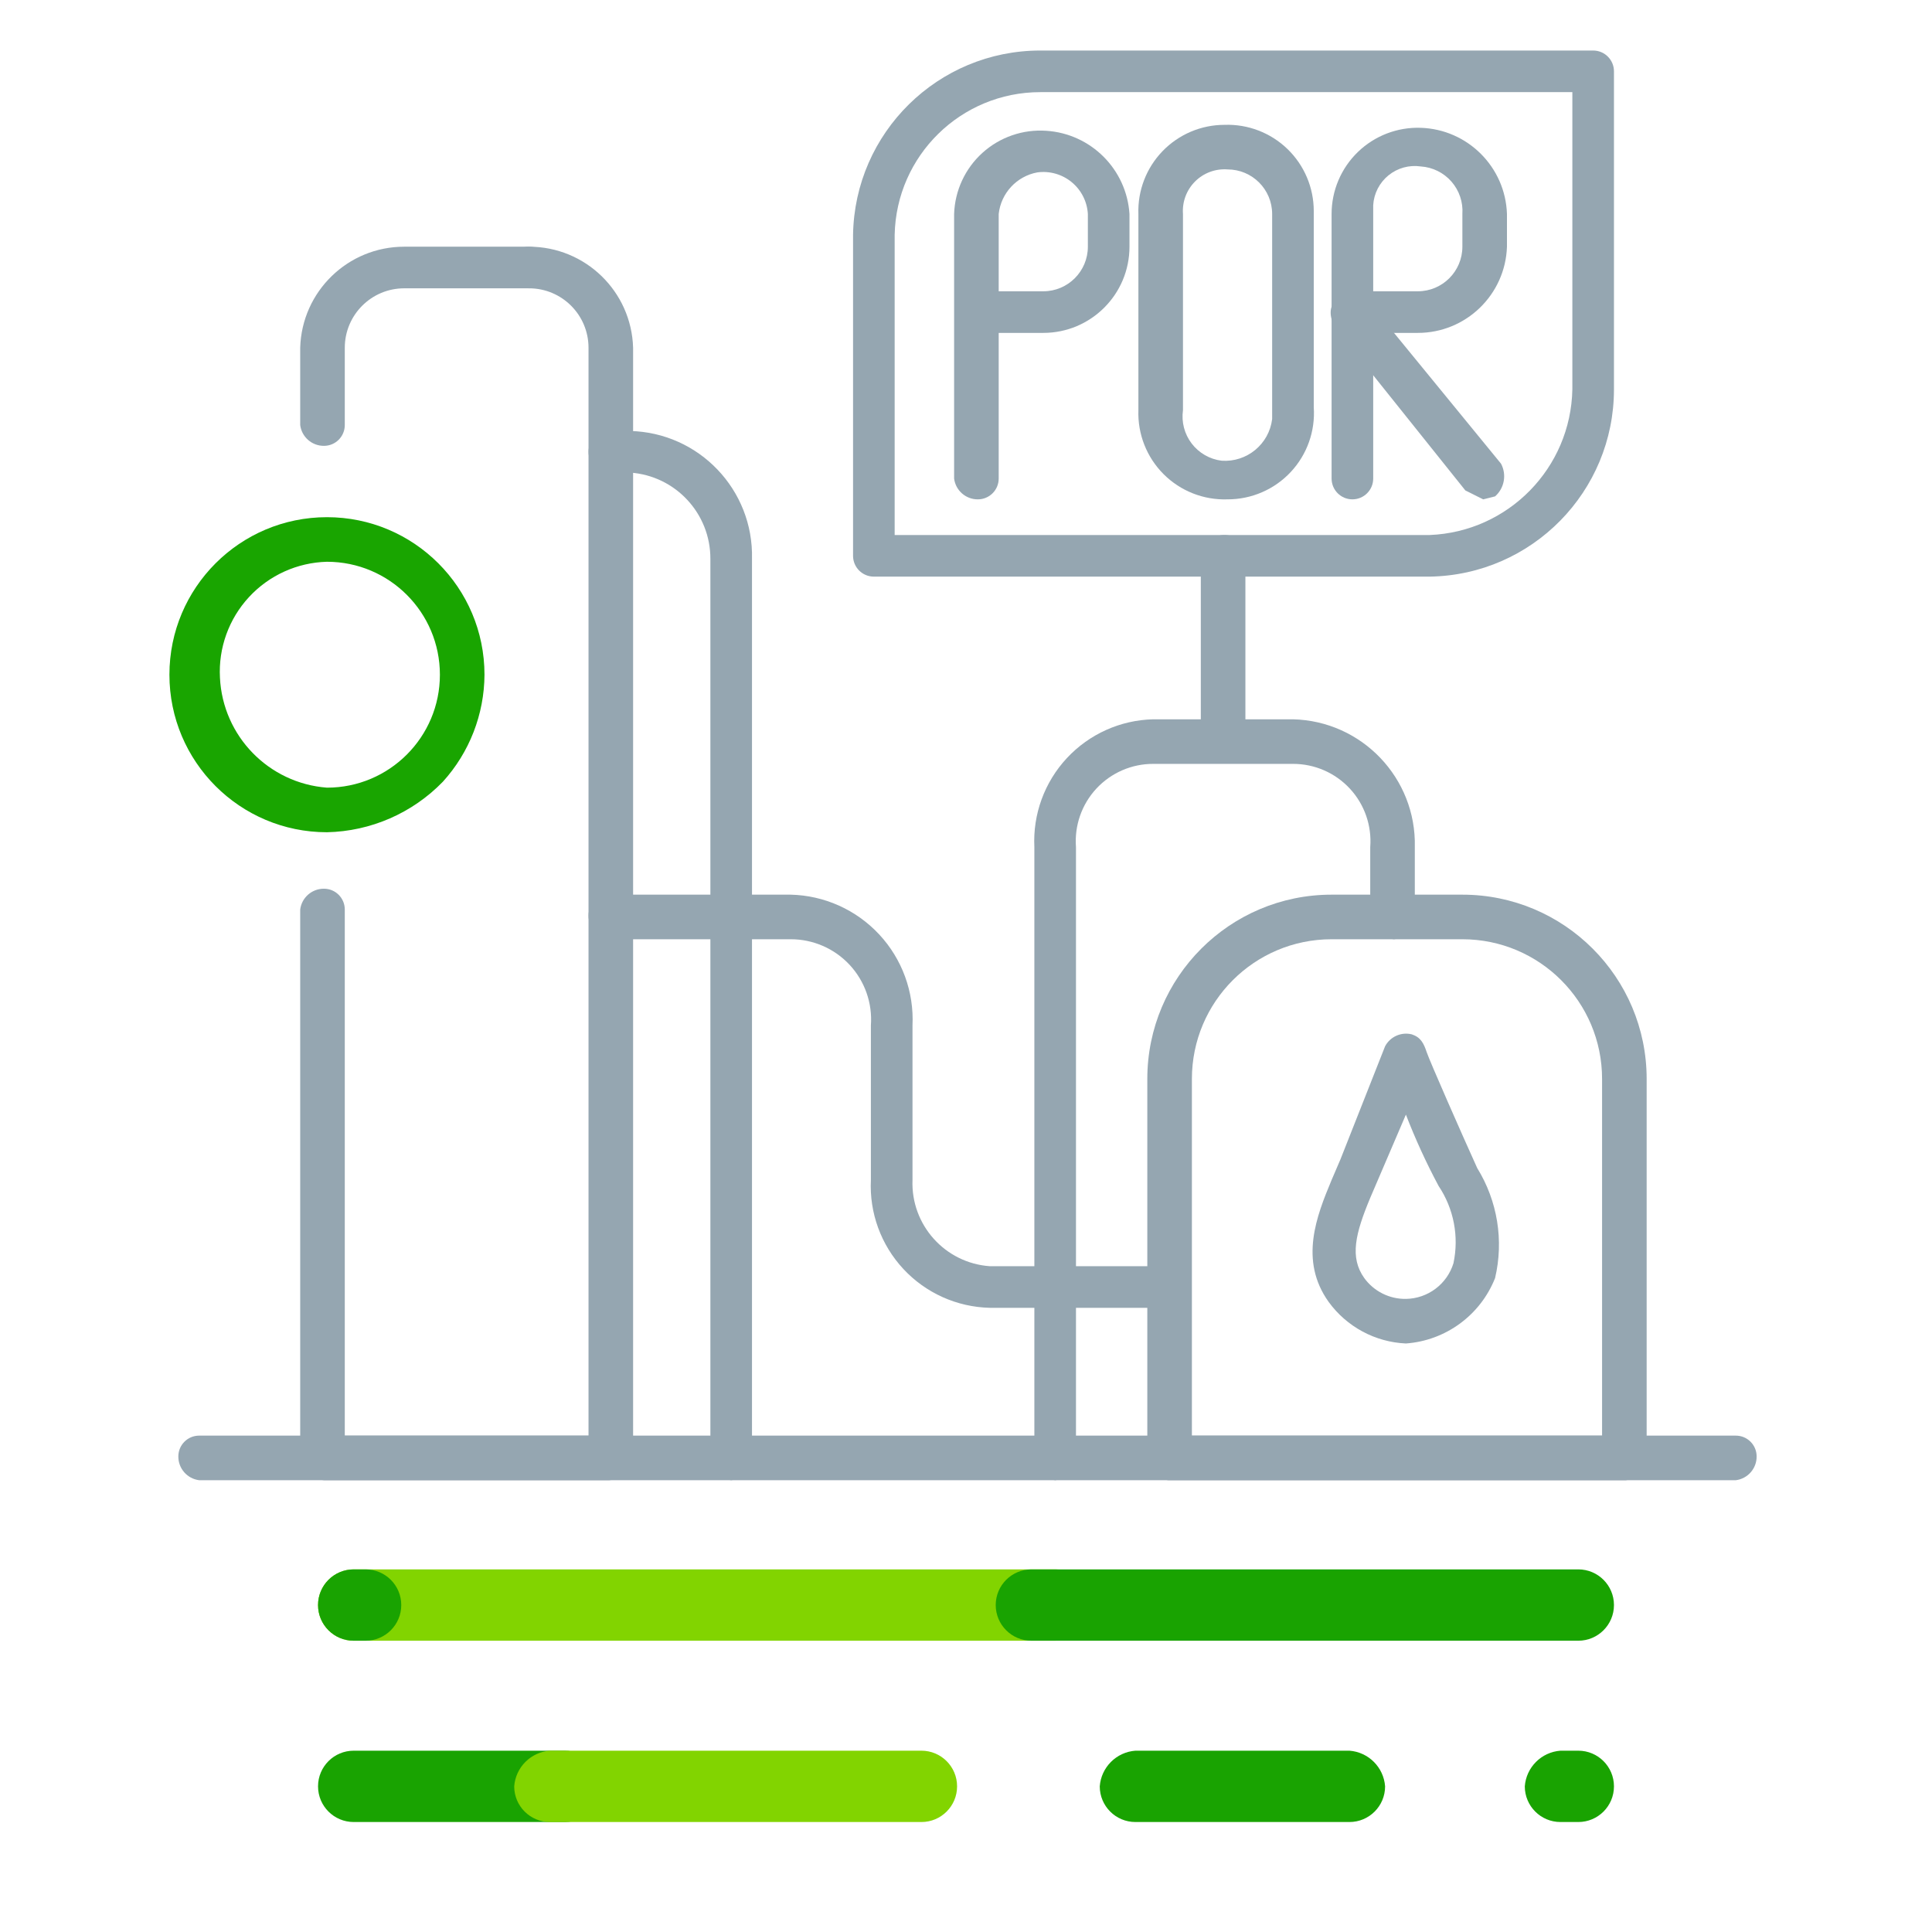
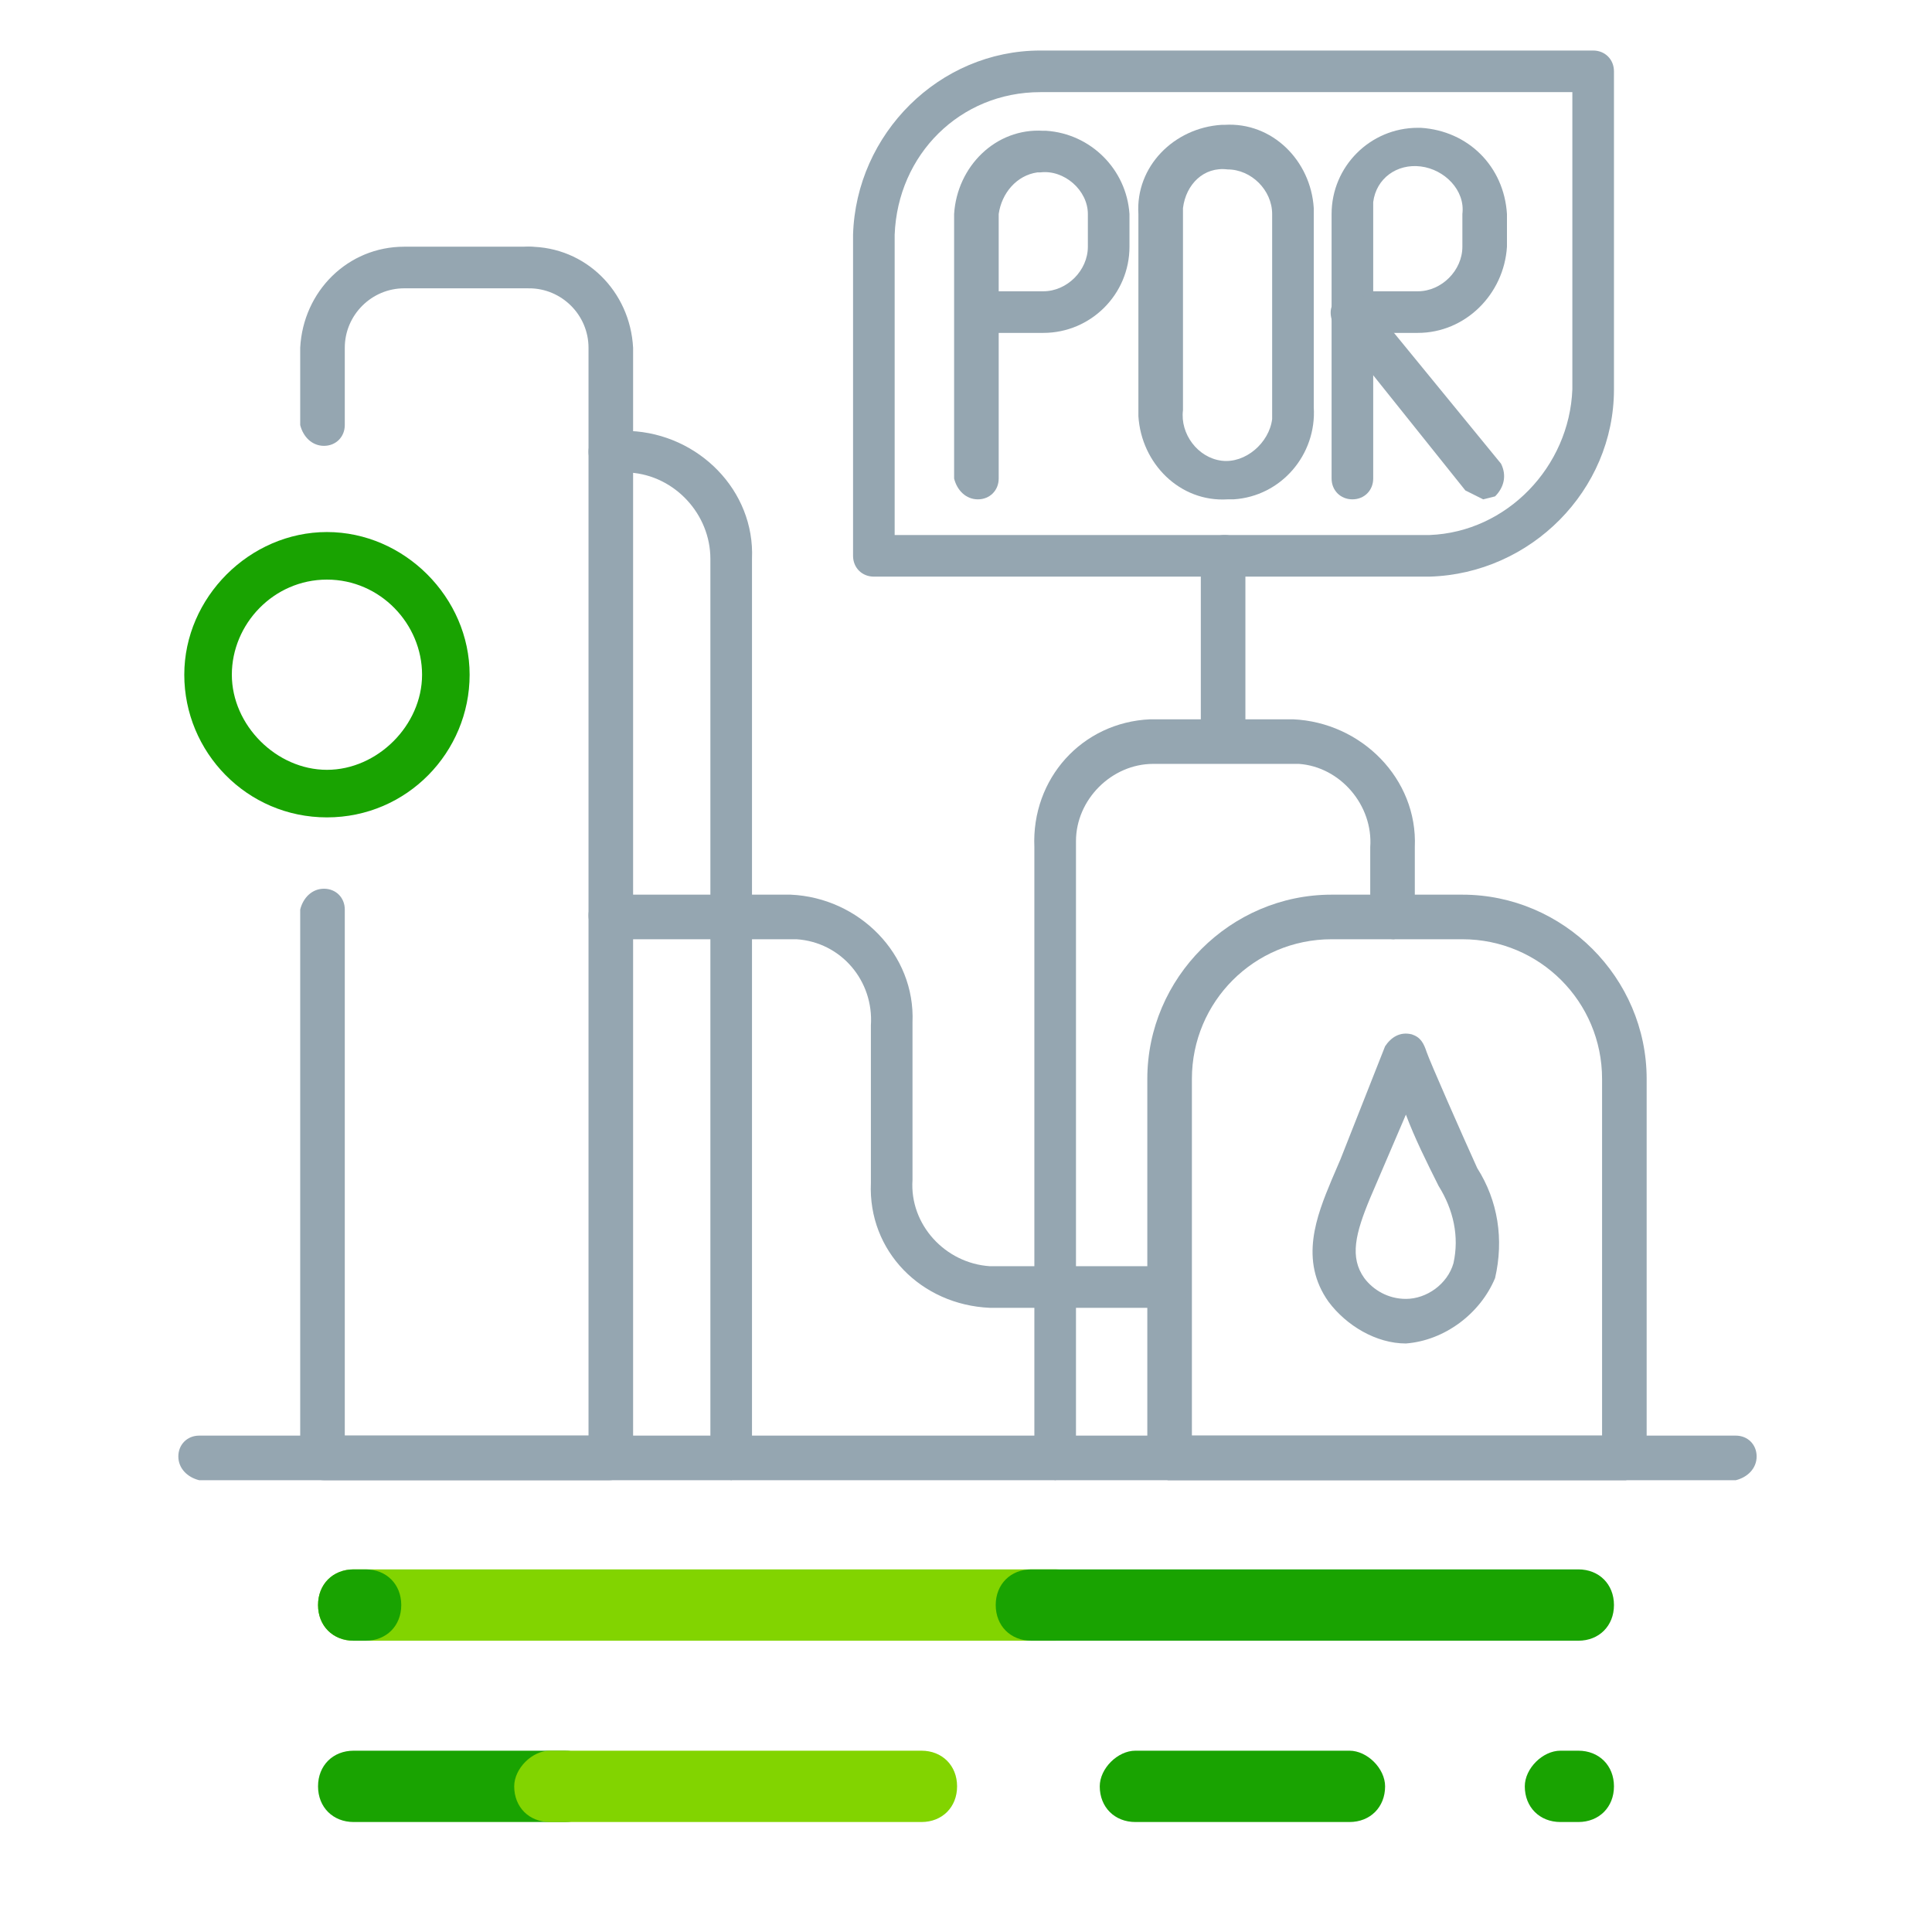
- <svg xmlns="http://www.w3.org/2000/svg" id="Capa_1" data-name="Capa 1" viewBox="0 0 65 65">
-   <defs>
-     <style>.cls-1{fill:none;}.cls-2{fill:#95a6b1;}.cls-3{fill:#19a500;}.cls-4{fill:#19a301;}.cls-5{fill:#82d400;}</style>
-   </defs>
-   <g id="Rectángulo_3792" data-name="Rectángulo 3792">
-     <rect class="cls-1" width="65" height="65" />
+ <svg xmlns="http://www.w3.org/2000/svg" version="1.1" id="Capa_1" x="0px" y="0px" viewBox="0 0 65 65" style="enable-background:new 0 0 65 65;" xml:space="preserve">
+   <style type="text/css">
+ 	.st0{fill:none;}
+ 	.st1{fill:#95A6B1;}
+ 	.st2{fill:#19A301;}
+ 	.st3{fill:#82D400;}
+ </style>
+   <g id="Rectángulo_3792">
+     <rect y="0" class="st0" width="65" height="65" />
  </g>
-   <g id="Trazado_9471" data-name="Trazado 9471">
-     <path class="cls-2" d="M41.3,16.8a2.9,2.9,0,0,1-3-3V7.2a2.9,2.9,0,0,1,2.9-3,2.9,2.9,0,0,1,3,2.9h0v6.6A2.9,2.9,0,0,1,41.3,16.8Zm0-11.1a1.4,1.4,0,0,0-1.5,1.5v6.6a1.5,1.5,0,0,0,1.3,1.7,1.6,1.6,0,0,0,1.7-1.4V7.2A1.5,1.5,0,0,0,41.3,5.7Z" />
+   <g id="Trazado_9471">
+     <path class="st1" d="M41.3,16.8c-1.6,0.1-2.9-1.2-3-2.8c0-0.1,0-0.1,0-0.2V7.2c-0.1-1.6,1.2-2.9,2.8-3c0,0,0.1,0,0.1,0   c1.6-0.1,2.9,1.2,3,2.8c0,0,0,0.1,0,0.1l0,0v6.6c0.1,1.6-1.1,3-2.7,3.1C41.4,16.8,41.4,16.8,41.3,16.8z M41.3,5.7   c-0.8-0.1-1.4,0.5-1.5,1.3c0,0.1,0,0.1,0,0.2v6.6c-0.1,0.8,0.5,1.6,1.3,1.7c0,0,0,0,0,0c0.8,0.1,1.6-0.6,1.7-1.4V7.2   C42.8,6.4,42.1,5.7,41.3,5.7z" />
  </g>
-   <g id="Trazado_9472" data-name="Trazado 9472">
-     <path class="cls-2" d="M45.5,16.8a.7.7,0,0,1-.7-.7V7.2a2.9,2.9,0,0,1,3-2.9,3,3,0,0,1,2.9,2.9V8.3a3,3,0,0,1-3,2.9H46.2v4.9A.7.7,0,0,1,45.5,16.8Zm.7-7h1.5a1.5,1.5,0,0,0,1.5-1.5V7.2a1.5,1.5,0,0,0-1.4-1.6,1.4,1.4,0,0,0-1.6,1.3V9.8Z" />
+   <g id="Trazado_9472">
+     <path class="st1" d="M45.5,16.8c-0.4,0-0.7-0.3-0.7-0.7v0V7.2c0-1.6,1.3-2.9,2.9-2.9c0,0,0.1,0,0.1,0c1.6,0.1,2.8,1.3,2.9,2.9v1.1   c-0.1,1.6-1.4,2.9-3,2.9h-1.5v4.9C46.2,16.5,45.9,16.8,45.5,16.8z M46.2,9.8h1.5c0.8,0,1.5-0.7,1.5-1.5V7.2   c0.1-0.8-0.6-1.5-1.4-1.6c0,0,0,0,0,0C47,5.5,46.3,6,46.2,6.8c0,0,0,0.1,0,0.1C46.2,6.9,46.2,9.8,46.2,9.8z" />
  </g>
-   <g id="Trazado_9473" data-name="Trazado 9473">
-     <path class="cls-2" d="M32.9,16.8a.8.8,0,0,1-.8-.7h0V7.2a2.9,2.9,0,0,1,3.1-2.8A3,3,0,0,1,38,7.2V8.3a2.9,2.9,0,0,1-2.9,2.9H33.6v4.9a.7.7,0,0,1-.7.7Zm.7-7h1.5a1.5,1.5,0,0,0,1.5-1.5V7.2a1.5,1.5,0,0,0-1.7-1.4,1.6,1.6,0,0,0-1.3,1.4Z" />
+   <g id="Trazado_9473">
+     <path class="st1" d="M32.9,16.8c-0.4,0-0.7-0.3-0.8-0.7l0,0V7.2c0.1-1.6,1.4-2.9,3-2.8c0,0,0.1,0,0.1,0c1.5,0.1,2.7,1.3,2.8,2.8   v1.1c0,1.6-1.3,2.9-2.9,2.9l0,0h-1.5v4.9C33.6,16.5,33.3,16.8,32.9,16.8C32.9,16.8,32.9,16.8,32.9,16.8z M33.6,9.8h1.5   c0.8,0,1.5-0.7,1.5-1.5V7.2c0-0.8-0.8-1.5-1.6-1.4c0,0-0.1,0-0.1,0c-0.7,0.1-1.2,0.7-1.3,1.4V9.8z" />
  </g>
-   <g id="Trazado_9474" data-name="Trazado 9474">
-     <path class="cls-2" d="M49.9,16.8l-.6-.3L44.9,11c-.2-.4-.2-.8.2-1a.6.6,0,0,1,.9.1l4.5,5.5a.9.9,0,0,1-.2,1.1Z" />
+   <g id="Trazado_9474">
+     <path class="st1" d="M49.9,16.8l-0.6-0.3L44.9,11c-0.2-0.4-0.2-0.8,0.2-1c0.2-0.2,0.6-0.2,0.8,0c0,0,0,0,0.1,0.1l4.5,5.5   c0.2,0.4,0.1,0.8-0.2,1.1L49.9,16.8z" />
  </g>
-   <g id="Trazado_9475" data-name="Trazado 9475">
-     <path class="cls-2" d="M54.6,49.8H39.3a.8.8,0,0,1-.7-.8h0V36.3a6.2,6.2,0,0,1,6.2-6.2h4.4a6.2,6.2,0,0,1,6.2,6.2V49a.8.8,0,0,1-.7.8ZM40.1,48.3H53.9v-12a4.7,4.7,0,0,0-4.7-4.7H44.8a4.7,4.7,0,0,0-4.7,4.7Z" />
+   <g id="Trazado_9475">
+     <path class="st1" d="M54.6,49.8H39.3c-0.4-0.1-0.7-0.4-0.7-0.8l0,0V36.3c0-3.4,2.8-6.2,6.2-6.2l0,0h4.4c3.4,0,6.2,2.8,6.2,6.2l0,0   V49c0,0.4-0.3,0.7-0.7,0.8H54.6z M40.1,48.3h13.8v-12c0-2.6-2.1-4.7-4.7-4.7l0,0h-4.4c-2.6,0-4.7,2.1-4.7,4.7l0,0V48.3z" />
  </g>
-   <g id="Trazado_9476" data-name="Trazado 9476">
-     <path class="cls-2" d="M10.9,15a.8.8,0,0,1-.8-.7h0V11.7a3.5,3.5,0,0,1,3.5-3.4h4.2a.7.7,0,0,1,0,1.4H13.6a2,2,0,0,0-2,2h0v2.6a.7.7,0,0,1-.7.7Z" />
+   <g id="Trazado_9476">
+     <path class="st1" d="M10.9,15c-0.4,0-0.7-0.3-0.8-0.7l0,0v-2.6c0.1-1.9,1.6-3.4,3.5-3.4h4.2c0.4,0,0.7,0.3,0.7,0.7   c0,0.4-0.3,0.7-0.7,0.7h-4.2c-1.1,0-2,0.9-2,2l0,0v2.6C11.6,14.7,11.3,15,10.9,15z" />
  </g>
-   <g id="Trazado_9477" data-name="Trazado 9477">
-     <path class="cls-2" d="M20.5,49.8H10.9a.9.9,0,0,1-.8-.8h0V30.6a.8.8,0,0,1,.8-.7.7.7,0,0,1,.7.7V48.3h8.2V11.7a2,2,0,0,0-2-2,.7.7,0,0,1,0-1.4,3.5,3.5,0,0,1,3.5,3.4V49a.9.9,0,0,1-.8.8Z" />
+   <g id="Trazado_9477">
+     <path class="st1" d="M20.5,49.8h-9.6c-0.4,0-0.8-0.4-0.8-0.8l0,0V30.6c0.1-0.4,0.4-0.7,0.8-0.7c0.4,0,0.7,0.3,0.7,0.7l0,0v17.7h8.2   V11.7c0-1.1-0.9-2-2-2c-0.4,0-0.7-0.3-0.7-0.7c0-0.4,0.3-0.7,0.7-0.7c1.9,0,3.4,1.5,3.5,3.4V49C21.3,49.4,20.9,49.8,20.5,49.8z" />
  </g>
-   <g id="Trazado_9478" data-name="Trazado 9478">
-     <path class="cls-2" d="M35.5,49.8a.8.8,0,0,1-.7-.8h0V28.5a4.1,4.1,0,0,1,4-4.3h4.7a4.2,4.2,0,0,1,4.1,4.3v2.3a.8.8,0,0,1-.7.8.9.9,0,0,1-.8-.8V28.5a2.6,2.6,0,0,0-2.6-2.8H38.8a2.6,2.6,0,0,0-2.6,2.8V49a.8.8,0,0,1-.7.8Z" />
+   <g id="Trazado_9478">
+     <path class="st1" d="M35.5,49.8c-0.4-0.1-0.7-0.4-0.7-0.8l0,0V28.5c-0.1-2.3,1.6-4.2,3.9-4.3c0,0,0.1,0,0.1,0h4.7   c2.3,0.1,4.2,2,4.1,4.3c0,0,0,0,0,0v2.3c0,0.4-0.3,0.7-0.7,0.8c-0.4,0-0.8-0.4-0.8-0.8v-2.3c0.1-1.4-1-2.7-2.4-2.8   c-0.1,0-0.1,0-0.2,0h-4.7c-1.4,0-2.6,1.2-2.6,2.6c0,0.1,0,0.1,0,0.2V49C36.2,49.4,35.9,49.7,35.5,49.8z" />
  </g>
-   <g id="Trazado_9479" data-name="Trazado 9479">
-     <path class="cls-2" d="M39.3,44h-6a4.1,4.1,0,0,1-4-4.3V34.5a2.7,2.7,0,0,0-2.7-2.9H20.5a.8.8,0,0,1-.7-.8.7.7,0,0,1,.7-.7h6.1a4.2,4.2,0,0,1,4.1,4.4v5.2a2.8,2.8,0,0,0,2.6,2.9h6a.7.7,0,1,1,0,1.4Z" />
+   <g id="Trazado_9479">
+     <path class="st1" d="M39.3,44h-6c-2.3-0.1-4.1-1.9-4-4.2c0,0,0-0.1,0-0.1v-5.2c0.1-1.5-1-2.8-2.5-2.9c-0.1,0-0.1,0-0.2,0h-6.1   c-0.4-0.1-0.7-0.4-0.7-0.8c0-0.4,0.3-0.7,0.7-0.7h0h6.1c2.3,0.1,4.2,2,4.1,4.3c0,0,0,0.1,0,0.1v5.2c-0.1,1.5,1.1,2.8,2.6,2.9h6   c0.4,0,0.7,0.3,0.7,0.7S39.7,44,39.3,44z" />
  </g>
-   <g id="Trazado_9480" data-name="Trazado 9480">
-     <path class="cls-2" d="M24.6,49.8a.8.8,0,0,1-.7-.8h0V18.8a2.9,2.9,0,0,0-2.7-2.9h-.7a.7.7,0,1,1,0-1.4h.7a4.2,4.2,0,0,1,4.1,4.3V49a.8.8,0,0,1-.7.8Z" />
+   <g id="Trazado_9480">
+     <path class="st1" d="M24.6,49.8c-0.4-0.1-0.7-0.4-0.7-0.8l0,0V18.8c0-1.5-1.2-2.8-2.7-2.9h-0.7c-0.4,0-0.7-0.3-0.7-0.7   s0.3-0.7,0.7-0.7c0,0,0,0,0,0h0.7c2.3,0.1,4.2,2,4.1,4.3c0,0,0,0,0,0V49C25.3,49.4,25,49.7,24.6,49.8z" />
  </g>
-   <g id="Trazado_9481" data-name="Trazado 9481">
-     <path class="cls-2" d="M58.4,49.8H6.7A.8.8,0,0,1,6,49a.7.7,0,0,1,.7-.7H58.4a.7.7,0,0,1,.7.7.8.8,0,0,1-.7.8Z" />
+   <g id="Trazado_9481">
+     <path class="st1" d="M58.4,49.8H6.7C6.3,49.7,6,49.4,6,49c0-0.4,0.3-0.7,0.7-0.7h0h51.7c0.4,0,0.7,0.3,0.7,0.7l0,0   C59.1,49.4,58.8,49.7,58.4,49.8z" />
  </g>
-   <g id="Trazado_9482" data-name="Trazado 9482">
-     <path class="cls-2" d="M47.3,45.2a3.4,3.4,0,0,1-2.6-1.4c-1-1.4-.4-2.9.1-4.1l.3-.7,1.5-3.8h0a.8.8,0,0,1,.9-.4c.3.1.4.3.5.6s1.2,2.8,1.7,3.9a4.9,4.9,0,0,1,.6,3.7A3.5,3.5,0,0,1,47.3,45.2Zm0-7.7-.9,2.1-.3.7c-.5,1.2-.7,2-.2,2.7a1.7,1.7,0,0,0,1.4.7,1.7,1.7,0,0,0,1.6-1.2,3.4,3.4,0,0,0-.5-2.6,21.5,21.5,0,0,1-1.1-2.4Z" />
+   <g id="Trazado_9482">
+     <path class="st1" d="M47.3,45.2c-1,0-2-0.6-2.6-1.4c-1-1.4-0.4-2.9,0.1-4.1l0.3-0.7l1.5-3.8l0,0c0.2-0.3,0.5-0.5,0.9-0.4   c0.3,0.1,0.4,0.3,0.5,0.6s1.2,2.8,1.7,3.9c0.7,1.1,0.9,2.4,0.6,3.7C49.8,44.2,48.6,45.1,47.3,45.2z M47.3,37.5l-0.9,2.1l-0.3,0.7   c-0.5,1.2-0.7,2-0.2,2.7c0.3,0.4,0.8,0.7,1.4,0.7c0.7,0,1.4-0.5,1.6-1.2c0.2-0.9,0-1.8-0.5-2.6C48,39.1,47.6,38.3,47.3,37.5z" />
  </g>
-   <g id="Trazado_9484" data-name="Trazado 9484">
-     <path class="cls-2" d="M48.1,19.4H29.4a.7.7,0,0,1-.7-.7h0V7.9A6.3,6.3,0,0,1,35,1.7H53.6a.7.7,0,0,1,.7.7h0V13.1A6.3,6.3,0,0,1,48.1,19.4ZM30.1,18h18a5,5,0,0,0,4.8-4.9V3.1H35a4.9,4.9,0,0,0-4.9,4.8Z" />
+   <g id="Trazado_9484">
+     <path class="st1" d="M48.1,19.4H29.4c-0.4,0-0.7-0.3-0.7-0.7v0l0,0V7.9c0.1-3.4,2.9-6.2,6.3-6.2h18.6c0.4,0,0.7,0.3,0.7,0.7   c0,0,0,0,0,0l0,0v10.7C54.3,16.5,51.5,19.3,48.1,19.4z M30.1,18h18c2.6-0.1,4.7-2.3,4.8-4.9v-10H35c-2.7,0-4.8,2.1-4.9,4.8V18z" />
  </g>
-   <g id="Trazado_9485" data-name="Trazado 9485">
-     <path class="cls-2" d="M41.2,25.6a.8.8,0,0,1-.8-.7V18.7a.8.8,0,0,1,.8-.7.7.7,0,0,1,.7.7v6.2c0,.4-.3.8-.7.7Z" />
+   <g id="Trazado_9485">
+     <path class="st1" d="M41.2,25.6c-0.4,0-0.7-0.3-0.8-0.7v-6.2c0.1-0.4,0.4-0.7,0.8-0.7c0.4,0,0.7,0.3,0.7,0.7v0v6.2   C41.9,25.3,41.6,25.7,41.2,25.6z" />
  </g>
-   <g id="Trazado_9437" data-name="Trazado 9437">
-     <path class="cls-3" d="M11,28a5.3,5.3,0,0,1,0-10.6,5.3,5.3,0,0,1,5.3,5.3,5.4,5.4,0,0,1-1.4,3.6A5.6,5.6,0,0,1,11,28Zm0-9.1a3.7,3.7,0,0,0-3.6,3.9A3.9,3.9,0,0,0,11,26.5a3.8,3.8,0,1,0,0-7.6Z" />
+   <rect y="48.3" class="st0" width="65" height="16.7" />
+   <path class="st2" d="M45.4,61.3h-7.2c-0.7,0-1.2-0.5-1.2-1.2l0,0c0-0.6,0.6-1.2,1.2-1.2h7.2c0.6,0,1.2,0.6,1.2,1.2  C46.6,60.8,46.1,61.3,45.4,61.3L45.4,61.3z" />
+   <path class="st2" d="M53.1,61.3h-0.6c-0.7,0-1.2-0.5-1.2-1.2l0,0c0-0.6,0.6-1.2,1.2-1.2h0.6c0.7,0,1.2,0.5,1.2,1.2l0,0  C54.3,60.8,53.8,61.3,53.1,61.3L53.1,61.3z" />
+   <path class="st2" d="M19,61.3h-7.1c-0.7,0-1.2-0.5-1.2-1.2l0,0c0-0.7,0.5-1.2,1.2-1.2c0,0,0,0,0,0H19c0.7,0,1.2,0.5,1.2,1.2l0,0  C20.2,60.8,19.7,61.3,19,61.3L19,61.3z" />
+   <path class="st3" d="M31,61.3H18.5c-0.7,0-1.2-0.5-1.2-1.2l0,0c0-0.6,0.6-1.2,1.2-1.2H31c0.7,0,1.2,0.5,1.2,1.2l0,0  C32.2,60.8,31.7,61.3,31,61.3L31,61.3z" />
+   <path class="st3" d="M35.5,55.2H11.9c-0.7,0-1.2-0.5-1.2-1.2s0.5-1.2,1.2-1.2l0,0h23.6c0.7,0,1.2,0.5,1.2,1.2S36.2,55.2,35.5,55.2z" />
+   <path class="st2" d="M53.1,55.2H34.7c-0.7,0-1.2-0.5-1.2-1.2s0.5-1.2,1.2-1.2h18.4c0.7,0,1.2,0.5,1.2,1.2S53.8,55.2,53.1,55.2z" />
+   <path class="st2" d="M12.3,55.2h-0.4c-0.7,0-1.2-0.5-1.2-1.2s0.5-1.2,1.2-1.2h0.4c0.7,0,1.2,0.5,1.2,1.2S13,55.2,12.3,55.2z" />
+   <g id="Elipse_1897_1_">
+     <path class="st2" d="M11,27.5c-2.7,0-4.8-2.2-4.8-4.8s2.2-4.8,4.8-4.8s4.8,2.2,4.8,4.8S13.7,27.5,11,27.5z M11,19.5   c-1.8,0-3.2,1.5-3.2,3.2s1.5,3.2,3.2,3.2s3.2-1.5,3.2-3.2S12.8,19.5,11,19.5z" />
  </g>
-   <rect class="cls-1" y="48.3" width="65" height="16.74" />
-   <path class="cls-4" d="M45.4,61.3H38.2A1.2,1.2,0,0,1,37,60.1a1.3,1.3,0,0,1,1.2-1.2h7.2a1.3,1.3,0,0,1,1.2,1.2A1.2,1.2,0,0,1,45.4,61.3Z" />
-   <path class="cls-4" d="M53.1,61.3h-.6a1.2,1.2,0,0,1-1.2-1.2,1.3,1.3,0,0,1,1.2-1.2h.6a1.2,1.2,0,0,1,1.2,1.2A1.2,1.2,0,0,1,53.1,61.3Z" />
-   <path class="cls-4" d="M19,61.3H11.9a1.2,1.2,0,0,1-1.2-1.2,1.2,1.2,0,0,1,1.2-1.2H19a1.2,1.2,0,0,1,1.2,1.2A1.2,1.2,0,0,1,19,61.3Z" />
-   <path class="cls-5" d="M31,61.3H18.5a1.2,1.2,0,0,1-1.2-1.2,1.3,1.3,0,0,1,1.2-1.2H31a1.2,1.2,0,0,1,1.2,1.2A1.2,1.2,0,0,1,31,61.3Z" />
-   <path class="cls-5" d="M35.5,55.2H11.9a1.2,1.2,0,1,1,0-2.4H35.5a1.2,1.2,0,0,1,0,2.4Z" />
-   <path class="cls-4" d="M53.1,55.2H34.7a1.2,1.2,0,0,1,0-2.4H53.1a1.2,1.2,0,0,1,0,2.4Z" />
-   <path class="cls-4" d="M12.3,55.2h-.4a1.2,1.2,0,1,1,0-2.4h.4a1.2,1.2,0,0,1,0,2.4Z" />
</svg>
